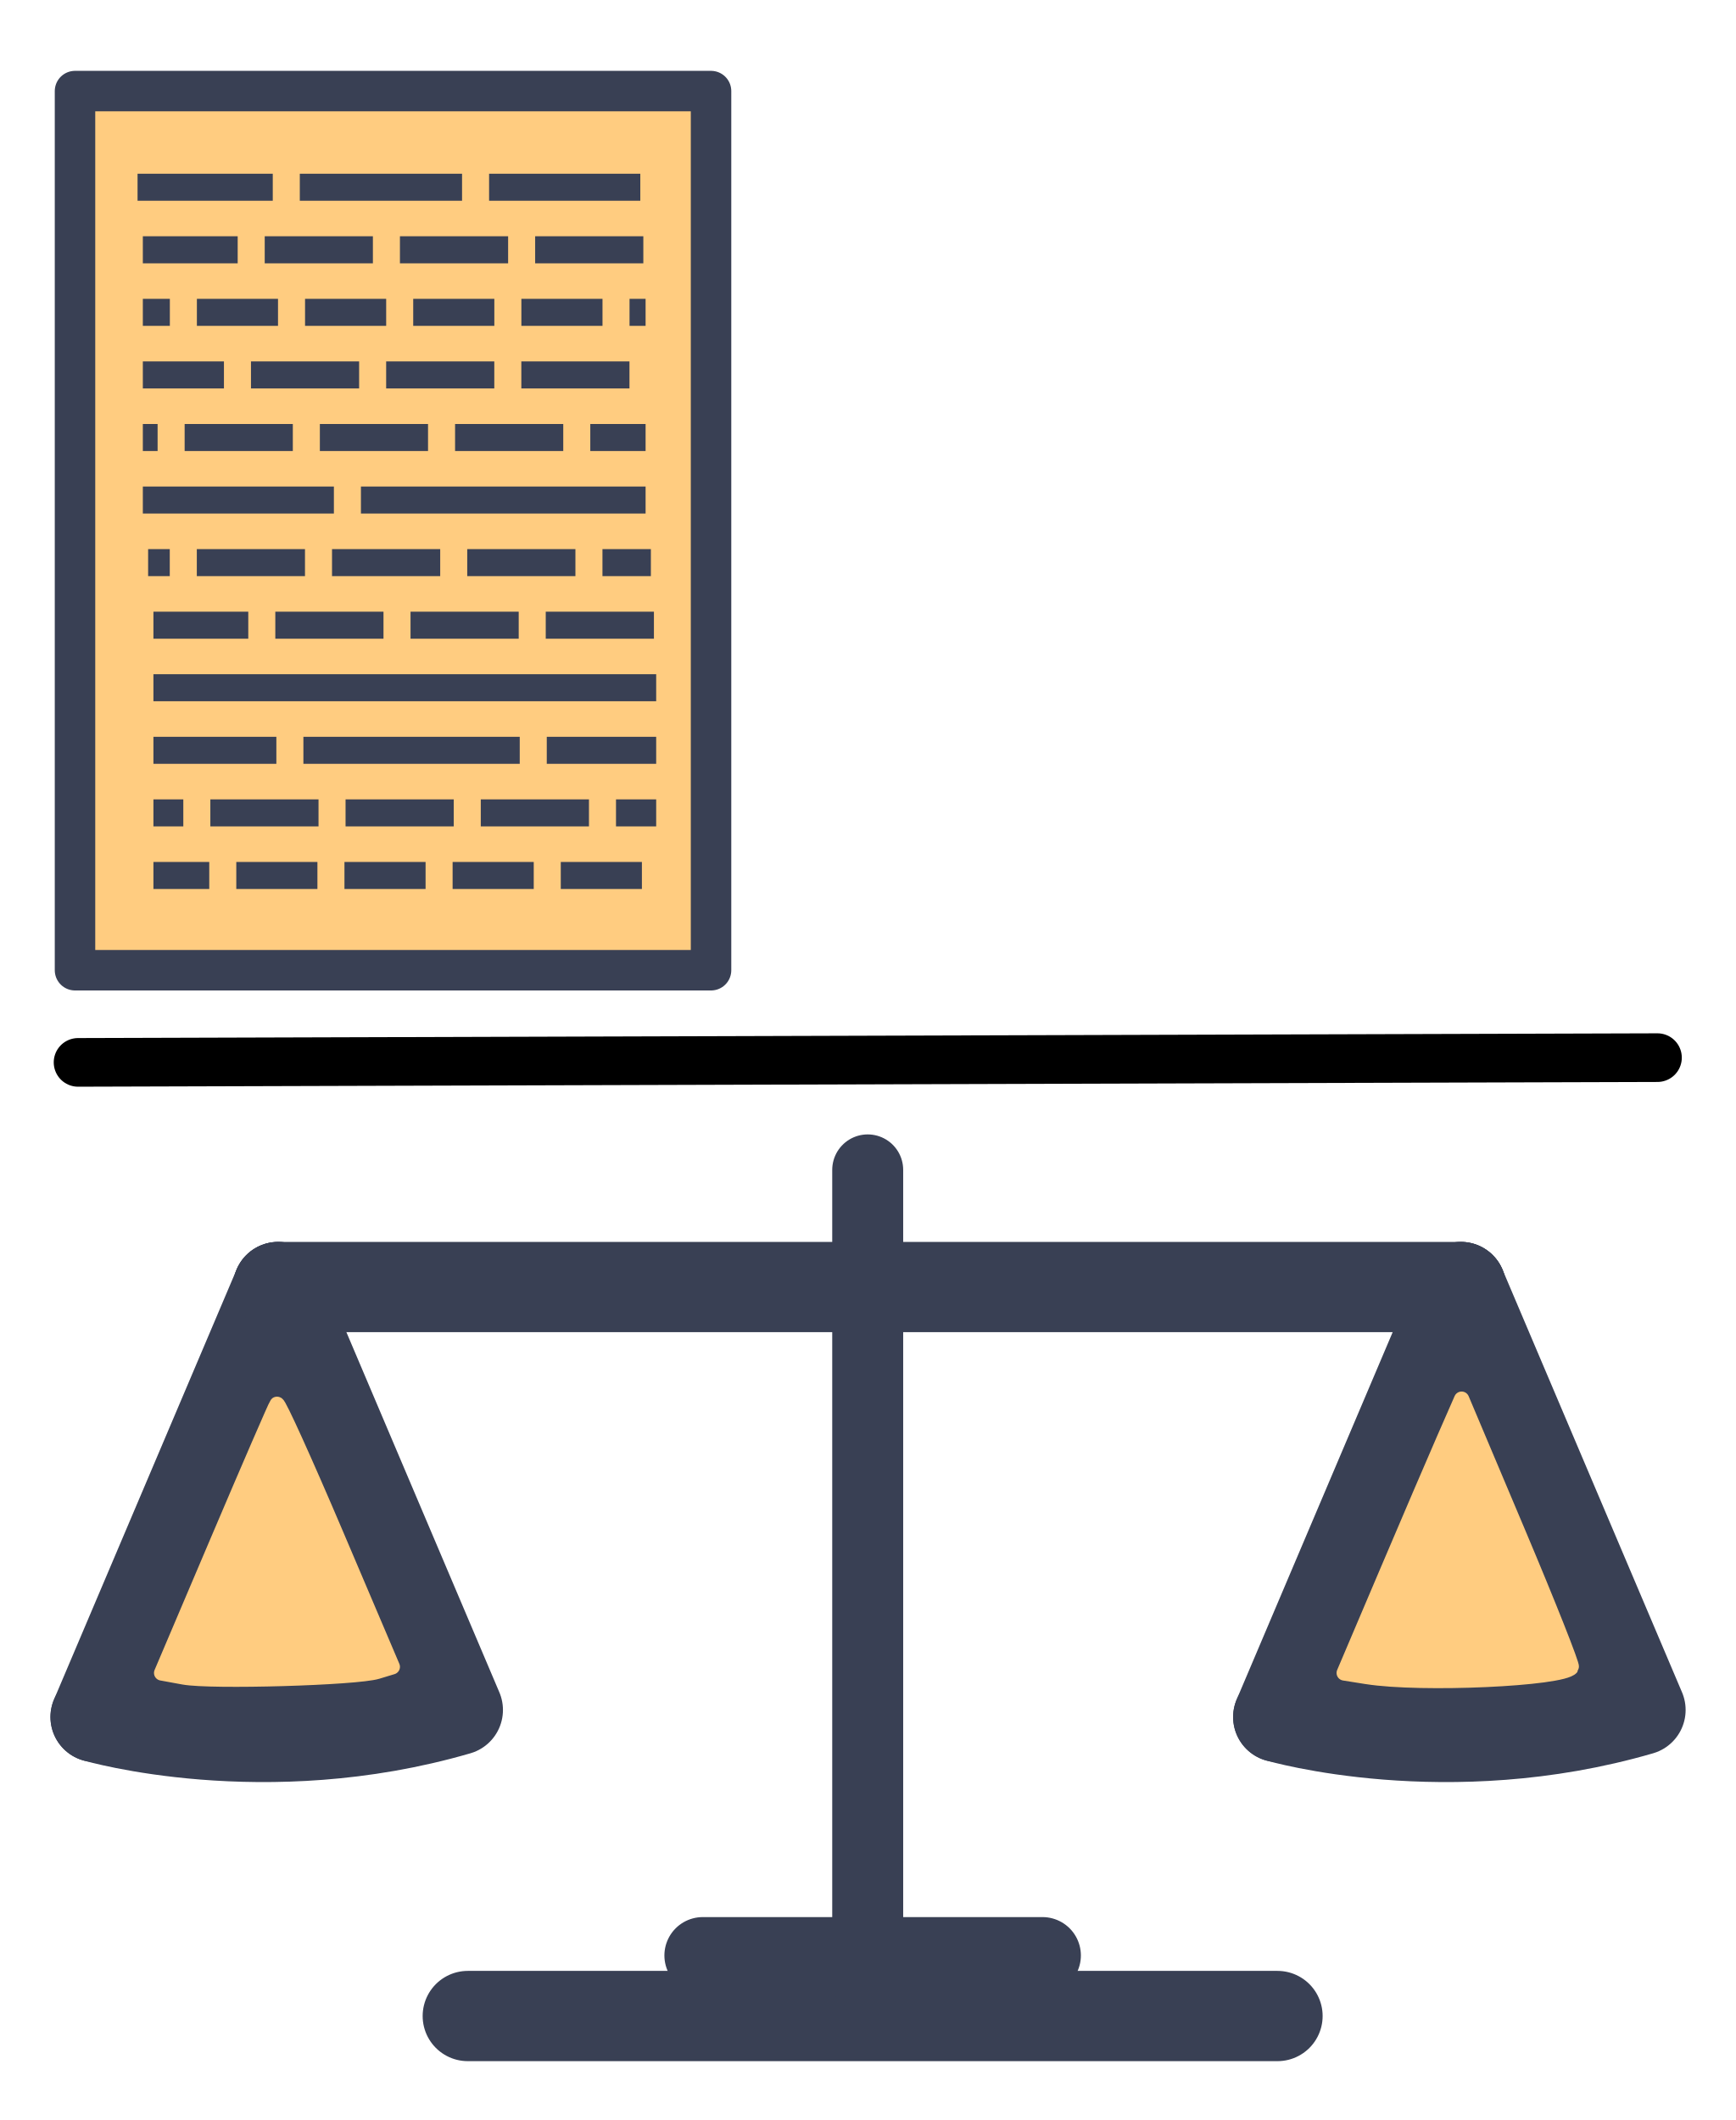
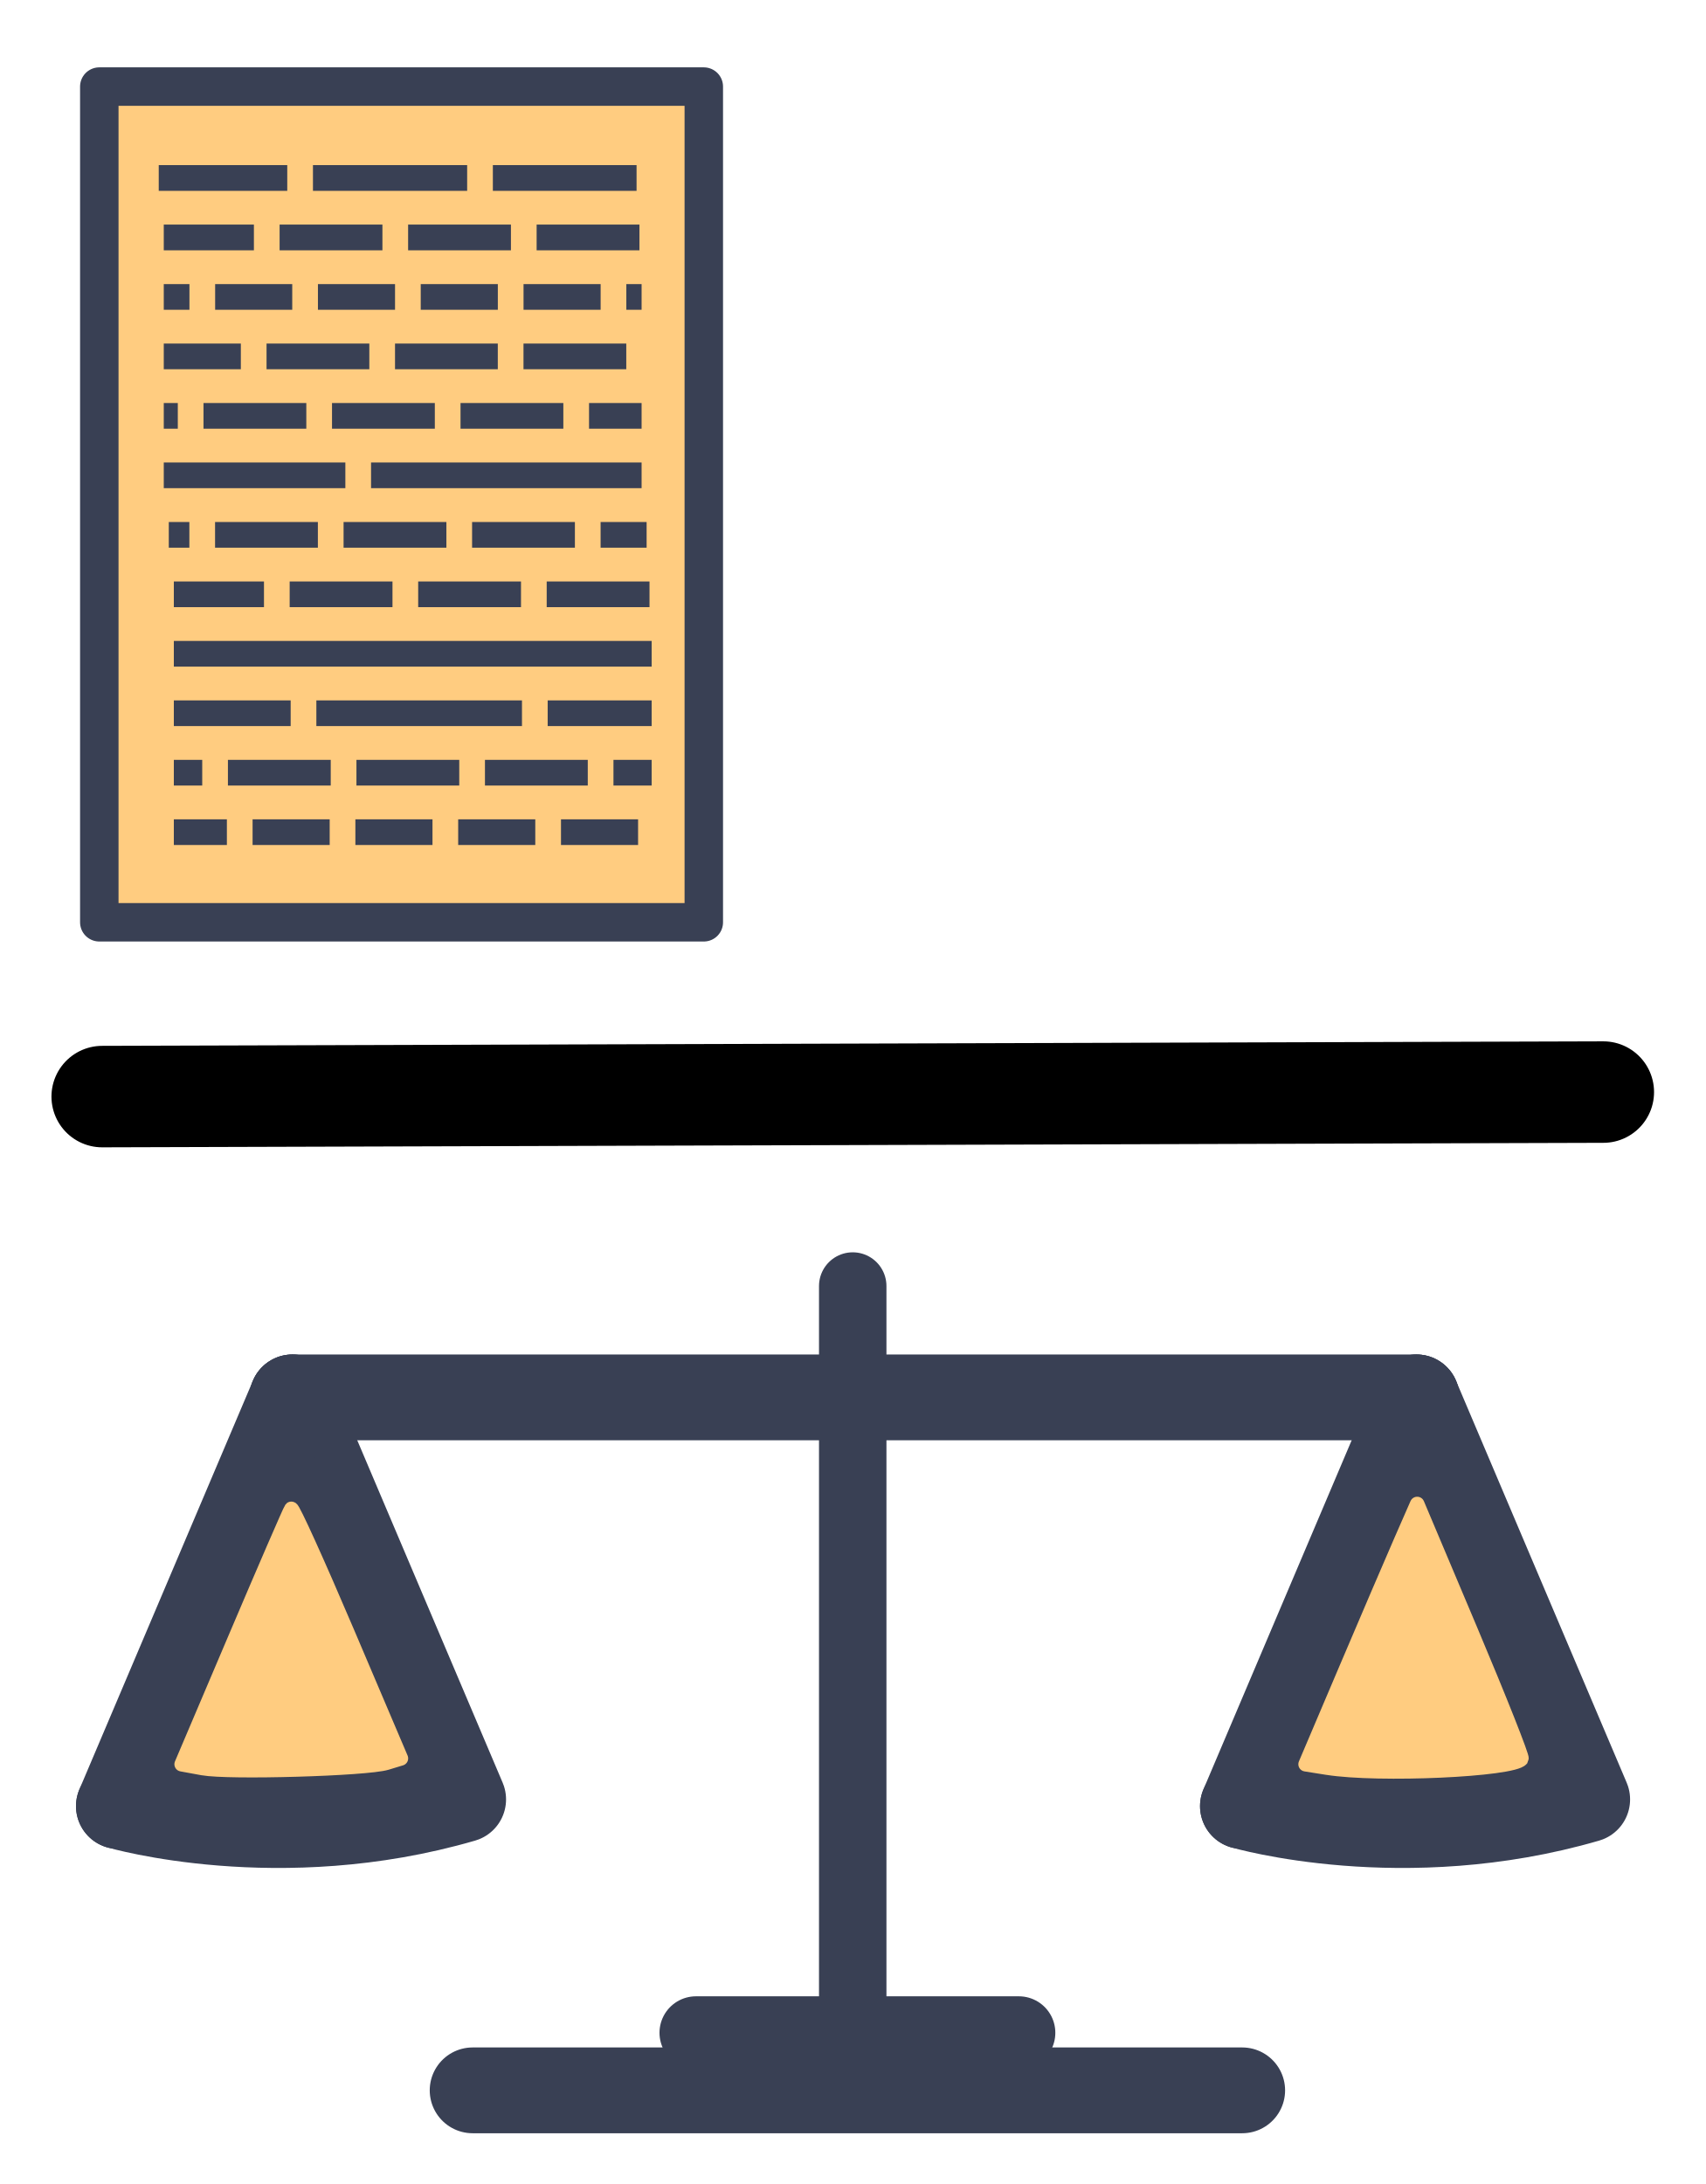
- <svg xmlns="http://www.w3.org/2000/svg" xmlns:ns1="http://www.openswatchbook.org/uri/2009/osb" width="325.119" height="397.177" viewBox="0 0 86.021 105.086" version="1.1" id="svg8">
+ <svg xmlns="http://www.w3.org/2000/svg" xmlns:ns1="http://www.openswatchbook.org/uri/2009/osb" width="336.161" height="430.438" viewBox="0 0 88.943 113.887" version="1.1" id="svg8">
  <defs id="defs2">
    <linearGradient id="linearGradient6708" ns1:paint="solid">
      <stop style="stop-color:#394054;stop-opacity:1;" offset="0" id="stop6706" />
    </linearGradient>
    <linearGradient id="linearGradient6005" ns1:paint="solid">
      <stop style="stop-color:#000000;stop-opacity:1;" offset="0" id="stop6003" />
    </linearGradient>
  </defs>
-   <g id="layer1" transform="translate(-23.13524,-178.311)" style="display:inline">
-     <path style="fill:none;fill-opacity:1;fill-rule:evenodd;stroke:#000000;stroke-width:2.411;stroke-linecap:round;stroke-linejoin:miter;stroke-miterlimit:4;stroke-dasharray:none;stroke-opacity:1" d="m 27.004,230.972 78.284,-0.235" id="path3736" />
-     <flowRoot xml:space="preserve" id="flowRoot6009" style="font-style:normal;font-variant:normal;font-weight:normal;font-stretch:normal;font-size:161.333px;line-height:125%;font-family:'Latin Modern Mono';-inkscape-font-specification:'Latin Modern Mono';letter-spacing:0px;word-spacing:0px;fill:#000000;fill-opacity:1;stroke:none;stroke-width:1px;stroke-linecap:butt;stroke-linejoin:miter;stroke-opacity:1" transform="matrix(0.2645833,0,0,0.2645833,-4.035664,131.1848)">
-       <flowRegion id="flowRegion6011" style="font-style:normal;font-variant:normal;font-weight:normal;font-stretch:normal;font-size:161.333px;font-family:'Latin Modern Mono';-inkscape-font-specification:'Latin Modern Mono'">
-         <rect id="rect6013" width="108.571" height="222.857" x="222.857" y="159.286" style="font-style:normal;font-variant:normal;font-weight:normal;font-stretch:normal;font-size:161.333px;font-family:'Latin Modern Mono';-inkscape-font-specification:'Latin Modern Mono'" />
-       </flowRegion>
-       <flowPara id="flowPara6015" style="font-size:161.333px">:</flowPara>
-     </flowRoot>
-     <flowRoot xml:space="preserve" id="flowRoot6017" style="font-style:normal;font-weight:normal;font-size:192px;line-height:13.3%;font-family:sans-serif;letter-spacing:0px;word-spacing:0px;fill:#394054;fill-opacity:1;stroke:none;stroke-width:0;stroke-linecap:butt;stroke-linejoin:miter;stroke-miterlimit:4;stroke-dasharray:none;stroke-opacity:1" transform="matrix(0.4836575,0,0,0.339192,-95.99763,158.927)">
-       <flowRegion id="flowRegion6019" style="font-size:74.667px;fill:#394054;fill-opacity:1;stroke:none;stroke-width:0;stroke-miterlimit:4;stroke-dasharray:none;stroke-opacity:1">
-         <rect id="rect6021" width="147.857" height="277.857" x="310" y="45.714" style="font-size:74.667px;fill:#394054;fill-opacity:1;stroke:none;stroke-width:0;stroke-miterlimit:4;stroke-dasharray:none;stroke-opacity:1" />
-       </flowRegion>
-       <flowPara id="flowPara6023" style="font-style:normal;font-variant:normal;font-weight:normal;font-stretch:normal;font-size:69.679px;line-height:4.298px;font-family:'Latin Modern Mono';-inkscape-font-specification:'Latin Modern Mono';text-align:center;text-anchor:middle;fill:#394054;fill-opacity:1;stroke:none;stroke-width:0;stroke-miterlimit:4;stroke-dasharray:none;stroke-opacity:1">CA</flowPara>
-       <flowPara id="flowPara6025" style="font-style:normal;font-variant:normal;font-weight:normal;font-stretch:normal;font-size:69.679px;line-height:4.298px;font-family:'Latin Modern Mono';-inkscape-font-specification:'Latin Modern Mono';text-align:center;text-anchor:middle;fill:#394054;fill-opacity:1;stroke:none;stroke-width:0;stroke-miterlimit:4;stroke-dasharray:none;stroke-opacity:1">TA</flowPara>
-       <flowPara id="flowPara6027" style="font-style:normal;font-variant:normal;font-weight:normal;font-stretch:normal;font-size:69.679px;line-height:4.298px;font-family:'Latin Modern Mono';-inkscape-font-specification:'Latin Modern Mono';text-align:center;text-anchor:middle;fill:#394054;fill-opacity:1;stroke:none;stroke-width:0;stroke-miterlimit:4;stroke-dasharray:none;stroke-opacity:1">LA</flowPara>
-     </flowRoot>
-     <rect style="fill:#ffcc80;fill-opacity:1;stroke:#394054;stroke-width:2.006;stroke-linecap:round;stroke-linejoin:round;stroke-miterlimit:4;stroke-dasharray:none;stroke-opacity:1;paint-order:normal" id="rect6342" width="31.525" height="43.578" x="26.853" y="182.826" />
-     <path style="display:inline;fill:none;fill-rule:evenodd;stroke:#394054;stroke-width:1.34;stroke-linecap:butt;stroke-linejoin:miter;stroke-miterlimit:4;stroke-dasharray:5.362,1.34;stroke-dashoffset:10.991;stroke-opacity:1" d="m 30.477,206.2 c 24.664,0 24.919,0 24.919,0" id="path6476-4-5-1-2" />
-     <path style="display:inline;fill:none;fill-rule:evenodd;stroke:#394054;stroke-width:1.34;stroke-linecap:butt;stroke-linejoin:miter;stroke-miterlimit:4;stroke-dasharray:5.362, 1.34;stroke-dashoffset:0.661;stroke-opacity:1" d="m 30.74,209.301 c 24.664,0 24.919,0 24.919,0" id="path6476-4-5-1-2-9" />
-     <path style="display:inline;fill:none;fill-rule:evenodd;stroke:#394054;stroke-width:1.34;stroke-linecap:butt;stroke-linejoin:miter;stroke-miterlimit:4;stroke-dasharray:32.17,1.34;stroke-dashoffset:2.646;stroke-opacity:1" d="m 30.74,212.402 c 24.664,0 24.919,0 24.919,0" id="path6476-4-5-1-2-9-7" />
-     <path style="display:inline;fill:none;fill-rule:evenodd;stroke:#394054;stroke-width:1.34;stroke-linecap:butt;stroke-linejoin:miter;stroke-miterlimit:4;stroke-dasharray:10.723,1.34;stroke-dashoffset:4.63;stroke-opacity:1" d="m 30.74,215.503 c 24.664,0 24.919,0 24.919,0" id="path6476-4-5-1-2-9-7-3" />
-     <path style="display:inline;fill:none;fill-rule:evenodd;stroke:#394054;stroke-width:1.34;stroke-linecap:butt;stroke-linejoin:miter;stroke-miterlimit:4;stroke-dasharray:5.362, 1.34;stroke-dashoffset:10.583;stroke-opacity:1" d="m 30.74,218.605 c 24.664,0 24.919,0 24.919,0" id="path6476-4-5-1-2-9-7-3-8" />
-     <path style="display:inline;fill:none;fill-rule:evenodd;stroke:#394054;stroke-width:1.34;stroke-linecap:butt;stroke-linejoin:miter;stroke-miterlimit:4;stroke-dasharray:4.021,1.34;stroke-dashoffset:6.615;stroke-opacity:1" d="m 30.74,221.706 c 24.664,0 24.919,0 24.919,0" id="path6476-4-5-1-2-9-7-3-8-0" />
-     <path style="display:inline;fill:none;fill-rule:evenodd;stroke:#394054;stroke-width:1.34;stroke-linecap:butt;stroke-linejoin:miter;stroke-miterlimit:4;stroke-dasharray:8.042,1.34;stroke-dashoffset:1.34;stroke-opacity:1" d="m 29.953,187.592 c 24.664,0 24.919,0 24.919,0" id="path6476-4-5-1-2-3" />
-     <path style="display:inline;fill:none;fill-rule:evenodd;stroke:#394054;stroke-width:1.34;stroke-linecap:butt;stroke-linejoin:miter;stroke-miterlimit:4;stroke-dasharray:5.362, 1.34;stroke-dashoffset:0.661;stroke-opacity:1" d="m 30.215,190.693 c 24.664,0 24.919,0 24.919,0" id="path6476-4-5-1-2-9-1" />
-     <path style="display:inline;fill:none;fill-rule:evenodd;stroke:#394054;stroke-width:1.34;stroke-linecap:butt;stroke-linejoin:miter;stroke-miterlimit:4;stroke-dasharray:4.021,1.34;stroke-dashoffset:13.404;stroke-opacity:1" d="m 30.215,193.794 c 24.664,0 24.919,0 24.919,0" id="path6476-4-5-1-2-9-7-8" />
-     <path style="display:inline;fill:none;fill-rule:evenodd;stroke:#394054;stroke-width:1.34;stroke-linecap:butt;stroke-linejoin:miter;stroke-miterlimit:4;stroke-dasharray:5.36,1.34;stroke-dashoffset:8.04;stroke-opacity:1" d="m 30.215,196.896 c 24.664,0 24.919,0 24.919,0" id="path6476-4-5-1-2-9-7-3-7" />
-     <path style="display:inline;fill:none;fill-rule:evenodd;stroke:#394054;stroke-width:1.34;stroke-linecap:butt;stroke-linejoin:miter;stroke-miterlimit:4;stroke-dasharray:5.362, 1.34;stroke-dashoffset:4.63;stroke-opacity:1" d="m 30.215,199.997 c 24.664,0 24.919,0 24.919,0" id="path6476-4-5-1-2-9-7-3-8-4" />
-     <path style="display:inline;fill:none;fill-rule:evenodd;stroke:#394054;stroke-width:1.34;stroke-linecap:butt;stroke-linejoin:miter;stroke-miterlimit:4;stroke-dasharray:16.085,1.34;stroke-dashoffset:6.615;stroke-opacity:1" d="m 30.215,203.098 c 24.664,0 24.919,0 24.919,0" id="path6476-4-5-1-2-9-7-3-8-0-1" />
-     <path style="fill:#394054;fill-opacity:1;fill-rule:evenodd;stroke:#394054;stroke-width:4.474;stroke-linecap:round;stroke-linejoin:round;stroke-miterlimit:4;stroke-dasharray:none;stroke-opacity:1" d="m 46.321,278.243 c 40.133,0 40.133,0 40.133,0" id="path6042" />
-     <path style="fill:#394054;fill-opacity:1;fill-rule:evenodd;stroke:#394054;stroke-width:3.517;stroke-linecap:round;stroke-linejoin:round;stroke-miterlimit:4;stroke-dasharray:none;stroke-opacity:1" d="m 66.143,276.46 c 0,-40.159 0,-40.159 0,-40.159" id="path6044" />
-     <path style="fill:#394054;fill-opacity:1;fill-rule:evenodd;stroke:#394054;stroke-width:4.474;stroke-linecap:round;stroke-linejoin:round;stroke-miterlimit:4;stroke-dasharray:none;stroke-opacity:1" d="m 95.543,242.108 8.903,20.964 c -9.588,2.791 -17.954,0.349 -17.954,0.349" id="path6054-3" />
-     <path style="fill:#394054;fill-opacity:1;fill-rule:evenodd;stroke:#394054;stroke-width:4.474;stroke-linecap:round;stroke-linejoin:round;stroke-miterlimit:4;stroke-dasharray:none;stroke-opacity:1" d="m 95.543,242.108 c -9.051,21.314 -9.051,21.314 -9.051,21.314" id="path6071" />
-     <path style="display:inline;fill:#394054;fill-opacity:1;fill-rule:evenodd;stroke:#394054;stroke-width:4.474;stroke-linecap:round;stroke-linejoin:round;stroke-miterlimit:4;stroke-dasharray:none;stroke-opacity:1" d="m 36.924,242.108 8.903,20.964 c -9.588,2.791 -17.954,0.349 -17.954,0.349" id="path6054-3-6" />
-     <path style="display:inline;fill:#394054;fill-opacity:1;fill-rule:evenodd;stroke:#394054;stroke-width:4.474;stroke-linecap:round;stroke-linejoin:round;stroke-miterlimit:4;stroke-dasharray:none;stroke-opacity:1" d="m 36.924,242.108 c -9.051,21.314 -9.051,21.314 -9.051,21.314" id="path6071-9" />
-     <path style="fill:#394054;fill-opacity:1;fill-rule:evenodd;stroke:#394054;stroke-width:4.474;stroke-linecap:round;stroke-linejoin:round;stroke-miterlimit:4;stroke-dasharray:none;stroke-opacity:1" d="m 36.924,242.108 c 58.619,0 58.619,0 58.619,0" id="path6132" />
-     <path style="fill:#394054;fill-opacity:1;fill-rule:evenodd;stroke:#394054;stroke-width:3.804;stroke-linecap:round;stroke-linejoin:round;stroke-miterlimit:4;stroke-dasharray:none;stroke-opacity:1" d="m 57.968,275.241 c 16.839,0 16.839,0 16.839,0" id="path6239" />
-     <path style="fill:#ffcc80;fill-opacity:1;stroke:#ffcc80;stroke-width:0.758;stroke-linecap:butt;stroke-linejoin:round;stroke-miterlimit:4;stroke-dasharray:none;stroke-dashoffset:17.5;stroke-opacity:1;paint-order:normal" d="m 32.25,261.439 -1.103,-0.202 2.801,-6.585 c 1.54,-3.622 2.853,-6.65 2.916,-6.731 0.064,-0.08 1.376,2.815 2.916,6.433 l 2.8,6.579 -0.751,0.228 c -1.038,0.316 -8.231,0.524 -9.58,0.277 z" id="path6765" />
-     <path style="fill:#ffcc80;fill-opacity:1;stroke:#ffcc80;stroke-width:0.758;stroke-linecap:butt;stroke-linejoin:round;stroke-miterlimit:4;stroke-dasharray:none;stroke-dashoffset:17.5;stroke-opacity:1;paint-order:normal" d="m 90.893,261.417 -1.132,-0.18 2.065,-4.856 c 1.136,-2.671 2.445,-5.724 2.909,-6.785 l 0.845,-1.929 2.776,6.575 c 1.527,3.616 2.725,6.639 2.663,6.717 -0.45,0.566 -7.45,0.882 -10.125,0.457 z" id="path6767" />
+   <g id="layer1" transform="translate(-21.67451,-173.5863)" style="display:inline">
+     <g id="g924" transform="translate(0,4.8397104e-6)">
+       <path id="path3736" d="m 27.004,230.769 78.284,-0.235" style="fill:none;fill-opacity:1;fill-rule:evenodd;stroke:#000000;stroke-width:5.292;stroke-linecap:round;stroke-linejoin:miter;stroke-miterlimit:4;stroke-dasharray:none;stroke-opacity:1" />
+       <g transform="translate(7.928042e-7,-4.724702)" id="g886">
+         <flowRoot xml:space="preserve" id="flowRoot6009" style="font-style:normal;font-variant:normal;font-weight:normal;font-stretch:normal;font-size:161.333px;line-height:125%;font-family:'Latin Modern Mono';-inkscape-font-specification:'Latin Modern Mono';letter-spacing:0px;word-spacing:0px;fill:#000000;fill-opacity:1;stroke:none;stroke-width:1px;stroke-linecap:butt;stroke-linejoin:miter;stroke-opacity:1" transform="matrix(0.2645833,0,0,0.2645833,-4.035664,131.1848)">
+           <flowRegion id="flowRegion6011" style="font-style:normal;font-variant:normal;font-weight:normal;font-stretch:normal;font-size:161.333px;font-family:'Latin Modern Mono';-inkscape-font-specification:'Latin Modern Mono'">
+             <rect id="rect6013" width="108.571" height="222.857" x="222.857" y="159.286" style="font-style:normal;font-variant:normal;font-weight:normal;font-stretch:normal;font-size:161.333px;font-family:'Latin Modern Mono';-inkscape-font-specification:'Latin Modern Mono'" />
+           </flowRegion>
+           <flowPara id="flowPara6015" style="font-size:161.333px">:</flowPara>
+         </flowRoot>
+         <flowRoot xml:space="preserve" id="flowRoot6017" style="font-style:normal;font-weight:normal;font-size:192px;line-height:13.3%;font-family:sans-serif;letter-spacing:0px;word-spacing:0px;fill:#394054;fill-opacity:1;stroke:none;stroke-width:0;stroke-linecap:butt;stroke-linejoin:miter;stroke-miterlimit:4;stroke-dasharray:none;stroke-opacity:1" transform="matrix(0.519651,0,0,0.2949372,-112.5051,164.4344)">
+           <flowRegion id="flowRegion6019" style="font-size:74.667px;fill:#394054;fill-opacity:1;stroke:none;stroke-width:0;stroke-miterlimit:4;stroke-dasharray:none;stroke-opacity:1">
+             <rect id="rect6021" width="147.857" height="277.857" x="310" y="45.714" style="font-size:74.667px;fill:#394054;fill-opacity:1;stroke:none;stroke-width:0;stroke-miterlimit:4;stroke-dasharray:none;stroke-opacity:1" />
+           </flowRegion>
+           <flowPara id="flowPara6023" style="font-style:normal;font-variant:normal;font-weight:normal;font-stretch:normal;font-size:69.679px;line-height:22.72px;font-family:'Ubuntu Condensed';-inkscape-font-specification:'Ubuntu Condensed, ';text-align:center;text-anchor:middle;fill:#394054;fill-opacity:1;stroke:none;stroke-width:0;stroke-miterlimit:4;stroke-dasharray:none;stroke-opacity:1">CA</flowPara>
+           <flowPara id="flowPara6025" style="font-style:normal;font-variant:normal;font-weight:normal;font-stretch:normal;font-size:69.679px;line-height:22.72px;font-family:'Ubuntu Condensed';-inkscape-font-specification:'Ubuntu Condensed, ';text-align:center;text-anchor:middle;fill:#394054;fill-opacity:1;stroke:none;stroke-width:0;stroke-miterlimit:4;stroke-dasharray:none;stroke-opacity:1;letter-spacing:5.535px">TA</flowPara>
+           <flowPara id="flowPara6027" style="font-style:normal;font-variant:normal;font-weight:normal;font-stretch:normal;font-size:69.679px;line-height:22.72px;font-family:'Ubuntu Condensed';-inkscape-font-specification:'Ubuntu Condensed, ';text-align:center;text-anchor:middle;fill:#394054;fill-opacity:1;stroke:none;stroke-width:0;stroke-miterlimit:4;stroke-dasharray:none;stroke-opacity:1">LA</flowPara>
+         </flowRoot>
+         <rect style="fill:#ffcc80;fill-opacity:1;stroke:#394054;stroke-width:2.006;stroke-linecap:round;stroke-linejoin:round;stroke-miterlimit:4;stroke-dasharray:none;stroke-opacity:1;paint-order:normal" id="rect6342" width="31.525" height="43.578" x="26.853" y="182.826" />
+         <path style="display:inline;fill:none;fill-rule:evenodd;stroke:#394054;stroke-width:1.34;stroke-linecap:butt;stroke-linejoin:miter;stroke-miterlimit:4;stroke-dasharray:5.362, 1.34;stroke-dashoffset:10.991;stroke-opacity:1" d="m 30.477,206.2 c 24.664,0 24.919,0 24.919,0" id="path6476-4-5-1-2" />
+         <path style="display:inline;fill:none;fill-rule:evenodd;stroke:#394054;stroke-width:1.34;stroke-linecap:butt;stroke-linejoin:miter;stroke-miterlimit:4;stroke-dasharray:5.362, 1.34;stroke-dashoffset:0.661;stroke-opacity:1" d="m 30.74,209.301 c 24.664,0 24.919,0 24.919,0" id="path6476-4-5-1-2-9" />
+         <path style="display:inline;fill:none;fill-rule:evenodd;stroke:#394054;stroke-width:1.34;stroke-linecap:butt;stroke-linejoin:miter;stroke-miterlimit:4;stroke-dasharray:32.17, 1.34;stroke-dashoffset:2.646;stroke-opacity:1" d="m 30.74,212.402 c 24.664,0 24.919,0 24.919,0" id="path6476-4-5-1-2-9-7" />
+         <path style="display:inline;fill:none;fill-rule:evenodd;stroke:#394054;stroke-width:1.34;stroke-linecap:butt;stroke-linejoin:miter;stroke-miterlimit:4;stroke-dasharray:10.723, 1.34;stroke-dashoffset:4.63;stroke-opacity:1" d="m 30.74,215.503 c 24.664,0 24.919,0 24.919,0" id="path6476-4-5-1-2-9-7-3" />
+         <path style="display:inline;fill:none;fill-rule:evenodd;stroke:#394054;stroke-width:1.34;stroke-linecap:butt;stroke-linejoin:miter;stroke-miterlimit:4;stroke-dasharray:5.362, 1.34;stroke-dashoffset:10.583;stroke-opacity:1" d="m 30.74,218.605 c 24.664,0 24.919,0 24.919,0" id="path6476-4-5-1-2-9-7-3-8" />
+         <path style="display:inline;fill:none;fill-rule:evenodd;stroke:#394054;stroke-width:1.34;stroke-linecap:butt;stroke-linejoin:miter;stroke-miterlimit:4;stroke-dasharray:4.021, 1.34;stroke-dashoffset:6.615;stroke-opacity:1" d="m 30.74,221.706 c 24.664,0 24.919,0 24.919,0" id="path6476-4-5-1-2-9-7-3-8-0" />
+         <path style="display:inline;fill:none;fill-rule:evenodd;stroke:#394054;stroke-width:1.34;stroke-linecap:butt;stroke-linejoin:miter;stroke-miterlimit:4;stroke-dasharray:8.042, 1.34;stroke-dashoffset:1.34;stroke-opacity:1" d="m 29.953,187.592 c 24.664,0 24.919,0 24.919,0" id="path6476-4-5-1-2-3" />
+         <path style="display:inline;fill:none;fill-rule:evenodd;stroke:#394054;stroke-width:1.34;stroke-linecap:butt;stroke-linejoin:miter;stroke-miterlimit:4;stroke-dasharray:5.362, 1.34;stroke-dashoffset:0.661;stroke-opacity:1" d="m 30.215,190.693 c 24.664,0 24.919,0 24.919,0" id="path6476-4-5-1-2-9-1" />
+         <path style="display:inline;fill:none;fill-rule:evenodd;stroke:#394054;stroke-width:1.34;stroke-linecap:butt;stroke-linejoin:miter;stroke-miterlimit:4;stroke-dasharray:4.021, 1.34;stroke-dashoffset:13.404;stroke-opacity:1" d="m 30.215,193.794 c 24.664,0 24.919,0 24.919,0" id="path6476-4-5-1-2-9-7-8" />
+         <path style="display:inline;fill:none;fill-rule:evenodd;stroke:#394054;stroke-width:1.34;stroke-linecap:butt;stroke-linejoin:miter;stroke-miterlimit:4;stroke-dasharray:5.36, 1.34;stroke-dashoffset:8.04;stroke-opacity:1" d="m 30.215,196.896 c 24.664,0 24.919,0 24.919,0" id="path6476-4-5-1-2-9-7-3-7" />
+         <path style="display:inline;fill:none;fill-rule:evenodd;stroke:#394054;stroke-width:1.34;stroke-linecap:butt;stroke-linejoin:miter;stroke-miterlimit:4;stroke-dasharray:5.362, 1.34;stroke-dashoffset:4.63;stroke-opacity:1" d="m 30.215,199.997 c 24.664,0 24.919,0 24.919,0" id="path6476-4-5-1-2-9-7-3-8-4" />
+         <path style="display:inline;fill:none;fill-rule:evenodd;stroke:#394054;stroke-width:1.34;stroke-linecap:butt;stroke-linejoin:miter;stroke-miterlimit:4;stroke-dasharray:16.085, 1.34;stroke-dashoffset:6.615;stroke-opacity:1" d="m 30.215,203.098 c 24.664,0 24.919,0 24.919,0" id="path6476-4-5-1-2-9-7-3-8-0-1" />
+       </g>
+       <g transform="translate(0.00144712,4.346726)" id="g861">
+         <path style="fill:#394054;fill-opacity:1;fill-rule:evenodd;stroke:#394054;stroke-width:4.474;stroke-linecap:round;stroke-linejoin:round;stroke-miterlimit:4;stroke-dasharray:none;stroke-opacity:1" d="m 46.321,278.243 c 40.133,0 40.133,0 40.133,0" id="path6042" />
+         <path style="fill:#394054;fill-opacity:1;fill-rule:evenodd;stroke:#394054;stroke-width:3.517;stroke-linecap:round;stroke-linejoin:round;stroke-miterlimit:4;stroke-dasharray:none;stroke-opacity:1" d="m 66.143,276.46 c 0,-40.159 0,-40.159 0,-40.159" id="path6044" />
+         <path style="fill:#394054;fill-opacity:1;fill-rule:evenodd;stroke:#394054;stroke-width:4.474;stroke-linecap:round;stroke-linejoin:round;stroke-miterlimit:4;stroke-dasharray:none;stroke-opacity:1" d="m 95.543,242.108 8.903,20.964 c -9.588,2.791 -17.954,0.349 -17.954,0.349" id="path6054-3" />
+         <path style="fill:#394054;fill-opacity:1;fill-rule:evenodd;stroke:#394054;stroke-width:4.474;stroke-linecap:round;stroke-linejoin:round;stroke-miterlimit:4;stroke-dasharray:none;stroke-opacity:1" d="m 95.543,242.108 c -9.051,21.314 -9.051,21.314 -9.051,21.314" id="path6071" />
+         <path style="display:inline;fill:#394054;fill-opacity:1;fill-rule:evenodd;stroke:#394054;stroke-width:4.474;stroke-linecap:round;stroke-linejoin:round;stroke-miterlimit:4;stroke-dasharray:none;stroke-opacity:1" d="m 36.924,242.108 8.903,20.964 c -9.588,2.791 -17.954,0.349 -17.954,0.349" id="path6054-3-6" />
+         <path style="display:inline;fill:#394054;fill-opacity:1;fill-rule:evenodd;stroke:#394054;stroke-width:4.474;stroke-linecap:round;stroke-linejoin:round;stroke-miterlimit:4;stroke-dasharray:none;stroke-opacity:1" d="m 36.924,242.108 c -9.051,21.314 -9.051,21.314 -9.051,21.314" id="path6071-9" />
+         <path style="fill:#394054;fill-opacity:1;fill-rule:evenodd;stroke:#394054;stroke-width:4.474;stroke-linecap:round;stroke-linejoin:round;stroke-miterlimit:4;stroke-dasharray:none;stroke-opacity:1" d="m 36.924,242.108 c 58.619,0 58.619,0 58.619,0" id="path6132" />
+         <path style="fill:#394054;fill-opacity:1;fill-rule:evenodd;stroke:#394054;stroke-width:3.804;stroke-linecap:round;stroke-linejoin:round;stroke-miterlimit:4;stroke-dasharray:none;stroke-opacity:1" d="m 57.968,275.241 c 16.839,0 16.839,0 16.839,0" id="path6239" />
+         <path style="fill:#ffcc80;fill-opacity:1;stroke:#ffcc80;stroke-width:0.758;stroke-linecap:butt;stroke-linejoin:round;stroke-miterlimit:4;stroke-dasharray:none;stroke-dashoffset:17.5;stroke-opacity:1;paint-order:normal" d="m 32.25,261.439 -1.103,-0.202 2.801,-6.585 c 1.54,-3.622 2.853,-6.65 2.916,-6.731 0.064,-0.08 1.376,2.815 2.916,6.433 l 2.8,6.579 -0.751,0.228 c -1.038,0.316 -8.231,0.524 -9.58,0.277 z" id="path6765" />
+         <path style="fill:#ffcc80;fill-opacity:1;stroke:#ffcc80;stroke-width:0.758;stroke-linecap:butt;stroke-linejoin:round;stroke-miterlimit:4;stroke-dasharray:none;stroke-dashoffset:17.5;stroke-opacity:1;paint-order:normal" d="m 90.893,261.417 -1.132,-0.18 2.065,-4.856 c 1.136,-2.671 2.445,-5.724 2.909,-6.785 l 0.845,-1.929 2.776,6.575 c 1.527,3.616 2.725,6.639 2.663,6.717 -0.45,0.566 -7.45,0.882 -10.125,0.457 z" id="path6767" />
+       </g>
+     </g>
  </g>
</svg>
